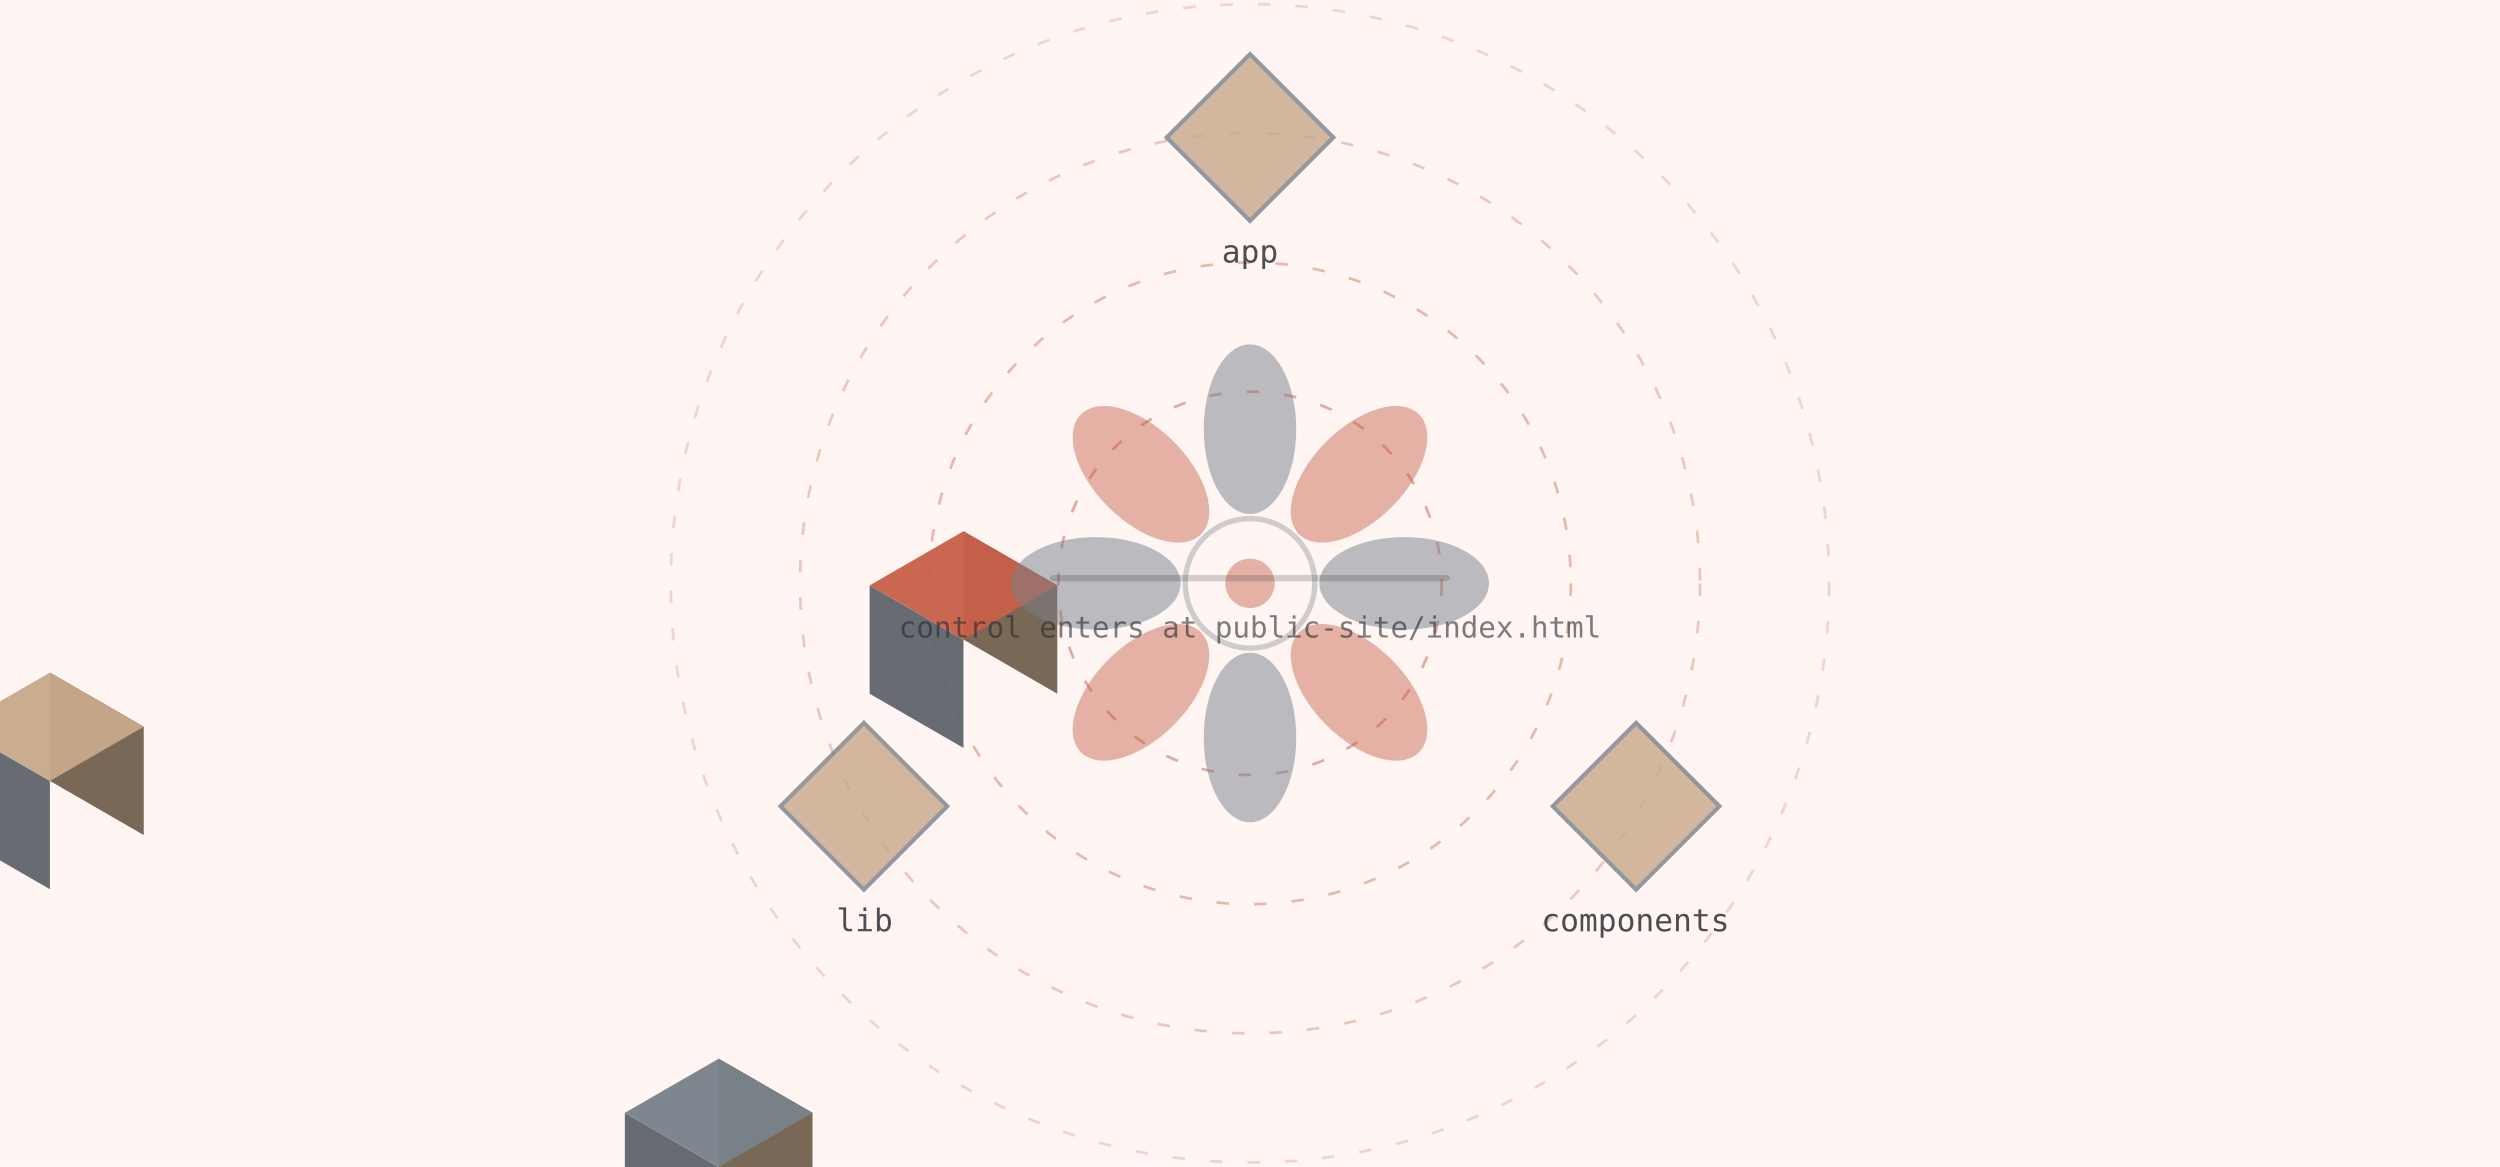
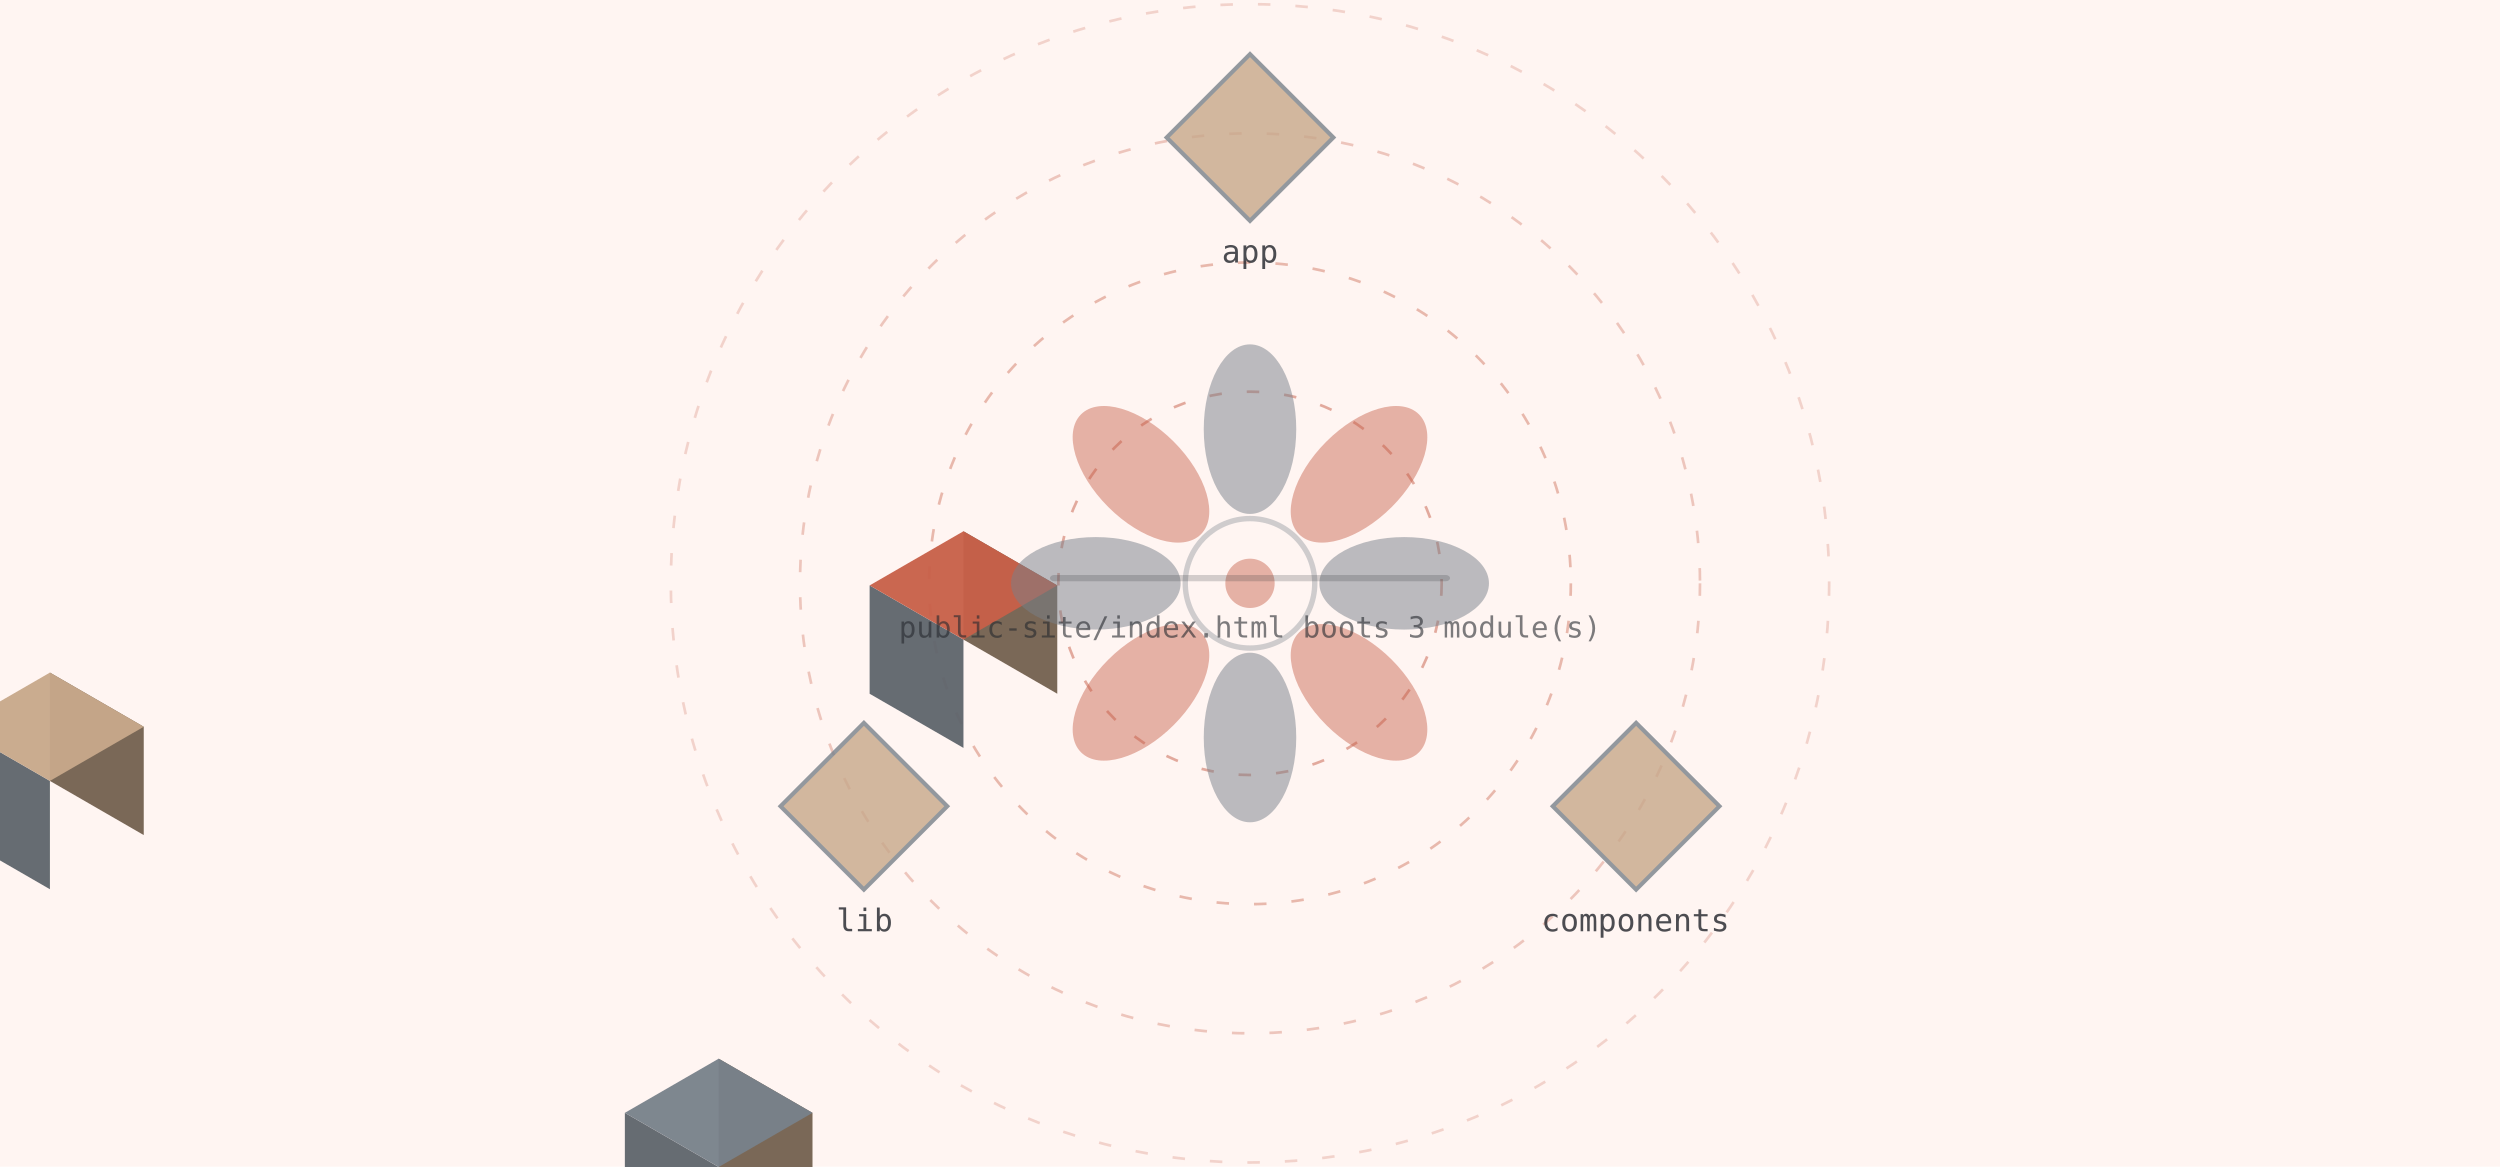
<svg xmlns="http://www.w3.org/2000/svg" viewBox="0 0 1200 560" width="1200" height="560" role="img" aria-label="cleanstack-os workflow">
  <rect width="1200" height="560" fill="#fff5f2" />
  <defs>
    <linearGradient id="gk" x1="0" y1="0" x2="1" y2="1">
      <stop offset="0%" stop-color="#c75f48" />
      <stop offset="100%" stop-color="#78818a" />
    </linearGradient>
  </defs>
  <circle cx="600.00" cy="280.00" r="92.00" fill="none" stroke="rgba(199,95,72,0.500)" stroke-width="1.30" opacity="1.00" stroke-dasharray="6 12" />
  <g>
    <circle cx="600.00" cy="280.00" r="92.00" fill="none" stroke="#c7a88a" stroke-width="2.60" opacity="0.00" />
    <animate attributeName="opacity" values="0;0.85;0" dur="15.0s" begin="0.0s" repeatCount="indefinite" />
  </g>
  <circle cx="600.00" cy="280.00" r="154.00" fill="none" stroke="rgba(199,95,72,0.410)" stroke-width="1.30" opacity="1.00" stroke-dasharray="6 12" />
  <g>
    <circle cx="600.00" cy="280.00" r="154.00" fill="none" stroke="#c7a88a" stroke-width="2.60" opacity="0.00" />
    <animate attributeName="opacity" values="0;0.85;0" dur="15.0s" begin="0.6s" repeatCount="indefinite" />
  </g>
  <circle cx="600.00" cy="280.00" r="216.00" fill="none" stroke="rgba(199,95,72,0.320)" stroke-width="1.30" opacity="1.00" stroke-dasharray="6 12" />
  <g>
    <circle cx="600.00" cy="280.00" r="216.00" fill="none" stroke="#c7a88a" stroke-width="2.60" opacity="0.00" />
    <animate attributeName="opacity" values="0;0.85;0" dur="15.0s" begin="1.2s" repeatCount="indefinite" />
  </g>
  <circle cx="600.00" cy="280.00" r="278.00" fill="none" stroke="rgba(199,95,72,0.230)" stroke-width="1.30" opacity="1.00" stroke-dasharray="6 12" />
  <g>
    <circle cx="600.00" cy="280.00" r="278.00" fill="none" stroke="#c7a88a" stroke-width="2.60" opacity="0.00" />
    <animate attributeName="opacity" values="0;0.85;0" dur="15.0s" begin="1.8s" repeatCount="indefinite" />
  </g>
  <polygon points="462.46,307.00 507.49,333.00 507.49,281.00 462.46,255.00" fill="#736150" opacity="0.95" />
  <polygon points="417.42,333.00 462.46,359.00 462.46,307.00 417.42,281.00" fill="#5e656c" opacity="0.95" />
  <polygon points="462.46,255.00 507.49,281.00 462.46,307.00 417.42,281.00" fill="#c75f48" opacity="0.95" />
  <text x="600" y="126" font-family="ui-monospace,Menlo,monospace" font-size="15" fill="rgba(37,40,46,0.820)" text-anchor="middle">app</text>
  <g>
    <polygon points="600.00,26.00 640.00,66.00 600.00,106.00 560.00,66.00" fill="#c7a88a" opacity="0.80" stroke="#78818a" stroke-width="2" />
    <animate attributeName="opacity" values="0.25;1.0;0.25" dur="15.0s" begin="0.0s" repeatCount="indefinite" />
  </g>
  <polygon points="344.96,560.16 390.00,586.16 390.00,534.16 344.96,508.16" fill="#736150" opacity="0.95" />
  <polygon points="299.93,586.16 344.96,612.16 344.96,560.16 299.93,534.16" fill="#5e656c" opacity="0.95" />
  <polygon points="344.96,508.16 390.00,534.16 344.96,560.16 299.93,534.16" fill="#78818a" opacity="0.95" />
  <text x="785" y="447" font-family="ui-monospace,Menlo,monospace" font-size="15" fill="rgba(37,40,46,0.820)" text-anchor="middle">components</text>
  <g>
    <polygon points="785.33,347.00 825.33,387.00 785.33,427.00 745.33,387.00" fill="#c7a88a" opacity="0.80" stroke="#78818a" stroke-width="2" />
    <animate attributeName="opacity" values="0.25;1.0;0.25" dur="15.0s" begin="5.0s" repeatCount="indefinite" />
  </g>
  <polygon points="23.96,374.84 69.00,400.84 69.00,348.84 23.96,322.84" fill="#736150" opacity="0.95" />
  <polygon points="-21.07,400.84 23.96,426.84 23.96,374.84 -21.07,348.84" fill="#5e656c" opacity="0.95" />
  <polygon points="23.96,322.84 69.00,348.84 23.96,374.84 -21.07,348.84" fill="#c7a88a" opacity="0.95" />
  <text x="415" y="447" font-family="ui-monospace,Menlo,monospace" font-size="15" fill="rgba(37,40,46,0.820)" text-anchor="middle">lib</text>
  <g>
    <polygon points="414.67,347.00 454.67,387.00 414.67,427.00 374.67,387.00" fill="#c7a88a" opacity="0.80" stroke="#78818a" stroke-width="2" />
    <animate attributeName="opacity" values="0.25;1.0;0.25" dur="15.0s" begin="10.0s" repeatCount="indefinite" />
  </g>
  <ellipse cx="600.00" cy="206.00" rx="22.20" ry="40.70" fill="rgba(120,129,138,0.500)" opacity="1.00" transform="rotate(0.0 600.00 206.00)" />
  <ellipse cx="652.33" cy="227.67" rx="22.20" ry="40.70" fill="rgba(199,95,72,0.450)" opacity="1.00" transform="rotate(45.0 652.33 227.67)" />
  <ellipse cx="674.00" cy="280.00" rx="22.20" ry="40.70" fill="rgba(120,129,138,0.500)" opacity="1.00" transform="rotate(90.0 674.00 280.00)" />
  <ellipse cx="652.33" cy="332.33" rx="22.20" ry="40.70" fill="rgba(199,95,72,0.450)" opacity="1.00" transform="rotate(135.0 652.33 332.33)" />
  <ellipse cx="600.00" cy="354.00" rx="22.20" ry="40.70" fill="rgba(120,129,138,0.500)" opacity="1.00" transform="rotate(180.0 600.00 354.00)" />
  <ellipse cx="547.67" cy="332.33" rx="22.20" ry="40.70" fill="rgba(199,95,72,0.450)" opacity="1.00" transform="rotate(225.0 547.67 332.33)" />
  <ellipse cx="526.00" cy="280.00" rx="22.20" ry="40.70" fill="rgba(120,129,138,0.500)" opacity="1.00" transform="rotate(270.0 526.00 280.00)" />
  <ellipse cx="547.67" cy="227.67" rx="22.20" ry="40.70" fill="rgba(199,95,72,0.450)" opacity="1.00" transform="rotate(315.0 547.67 227.67)" />
  <circle cx="600.00" cy="280.00" r="31.08" fill="none" stroke="rgba(120,129,138,0.500)" stroke-width="2.59" opacity="0.70" />
  <circle cx="600.00" cy="280.00" r="11.84" fill="rgba(199,95,72,0.450)" opacity="1.00" />
  <rect x="504.00" y="276.00" width="192.00" height="3.00" rx="2.00" fill="rgba(37,40,46,0.200)" opacity="1.00" />
-   <text x="600" y="306" font-family="ui-monospace,Menlo,monospace" font-size="14" fill="rgba(37,40,46,0.600)" text-anchor="middle">control enters at public-site/index.html</text>
+   <text x="600" y="306" font-family="ui-monospace,Menlo,monospace" font-size="14" fill="rgba(37,40,46,0.600)" text-anchor="middle">public-site/index.html boots 3 module(s)</text>
</svg>
